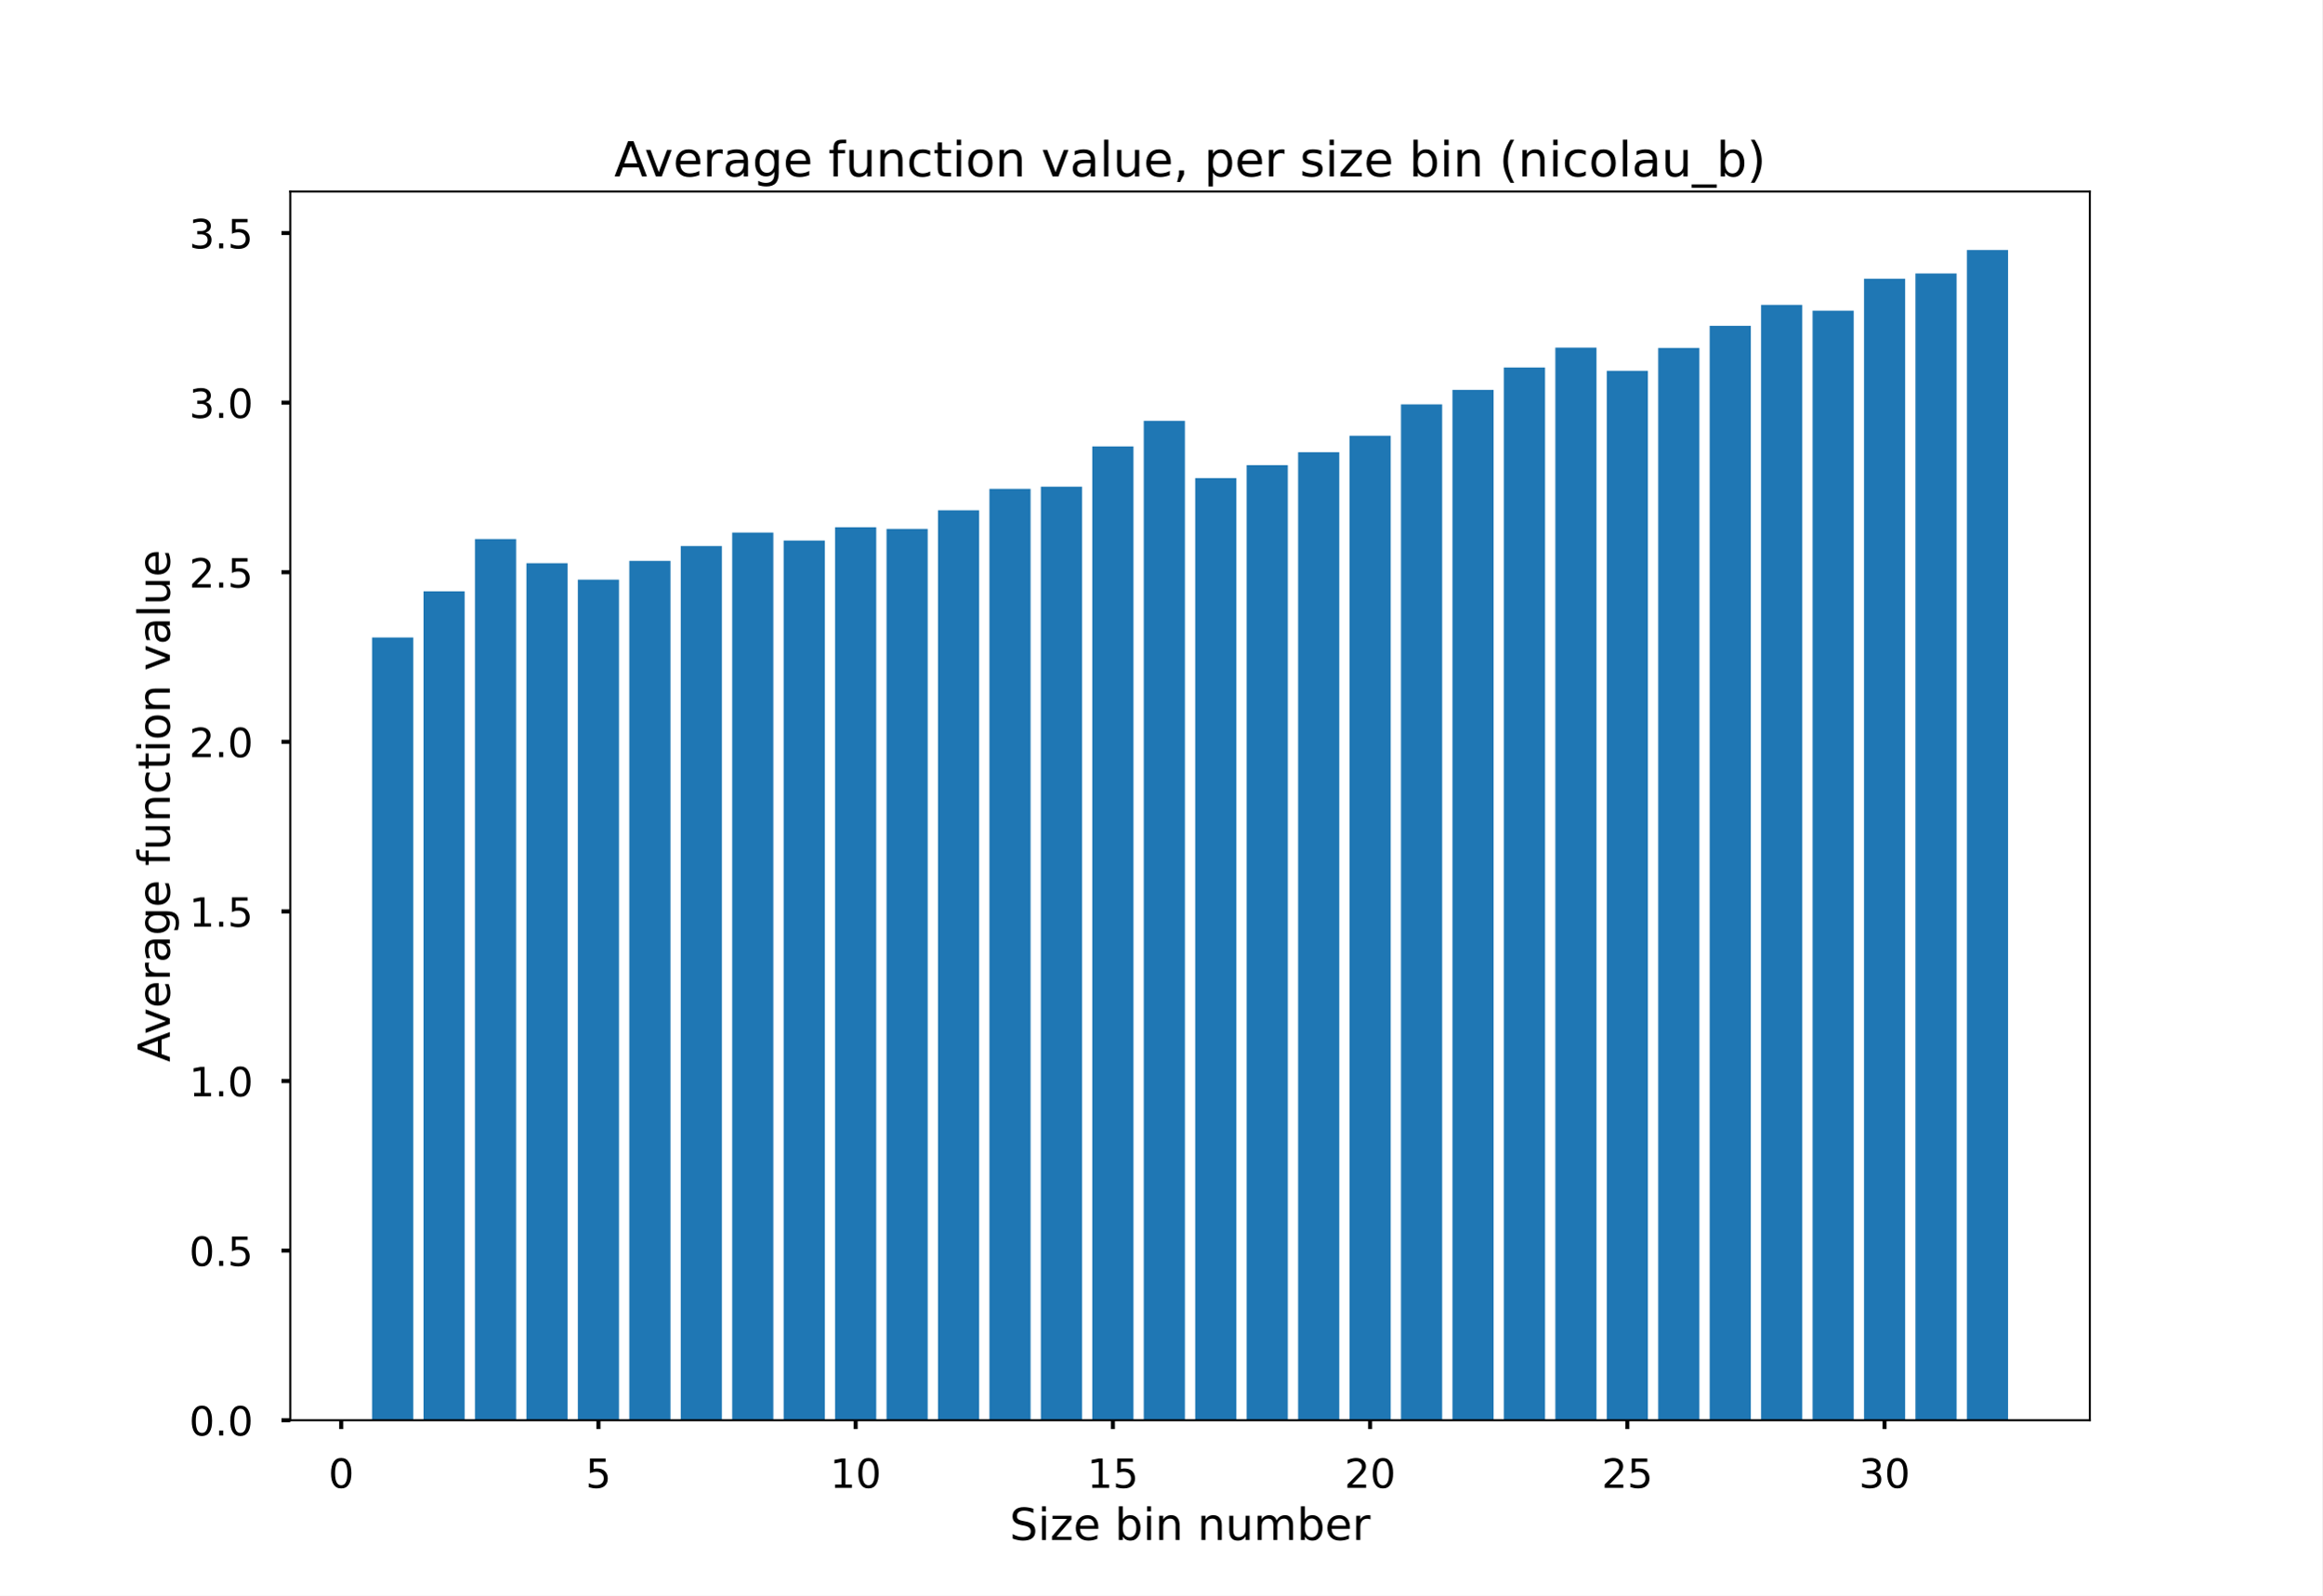
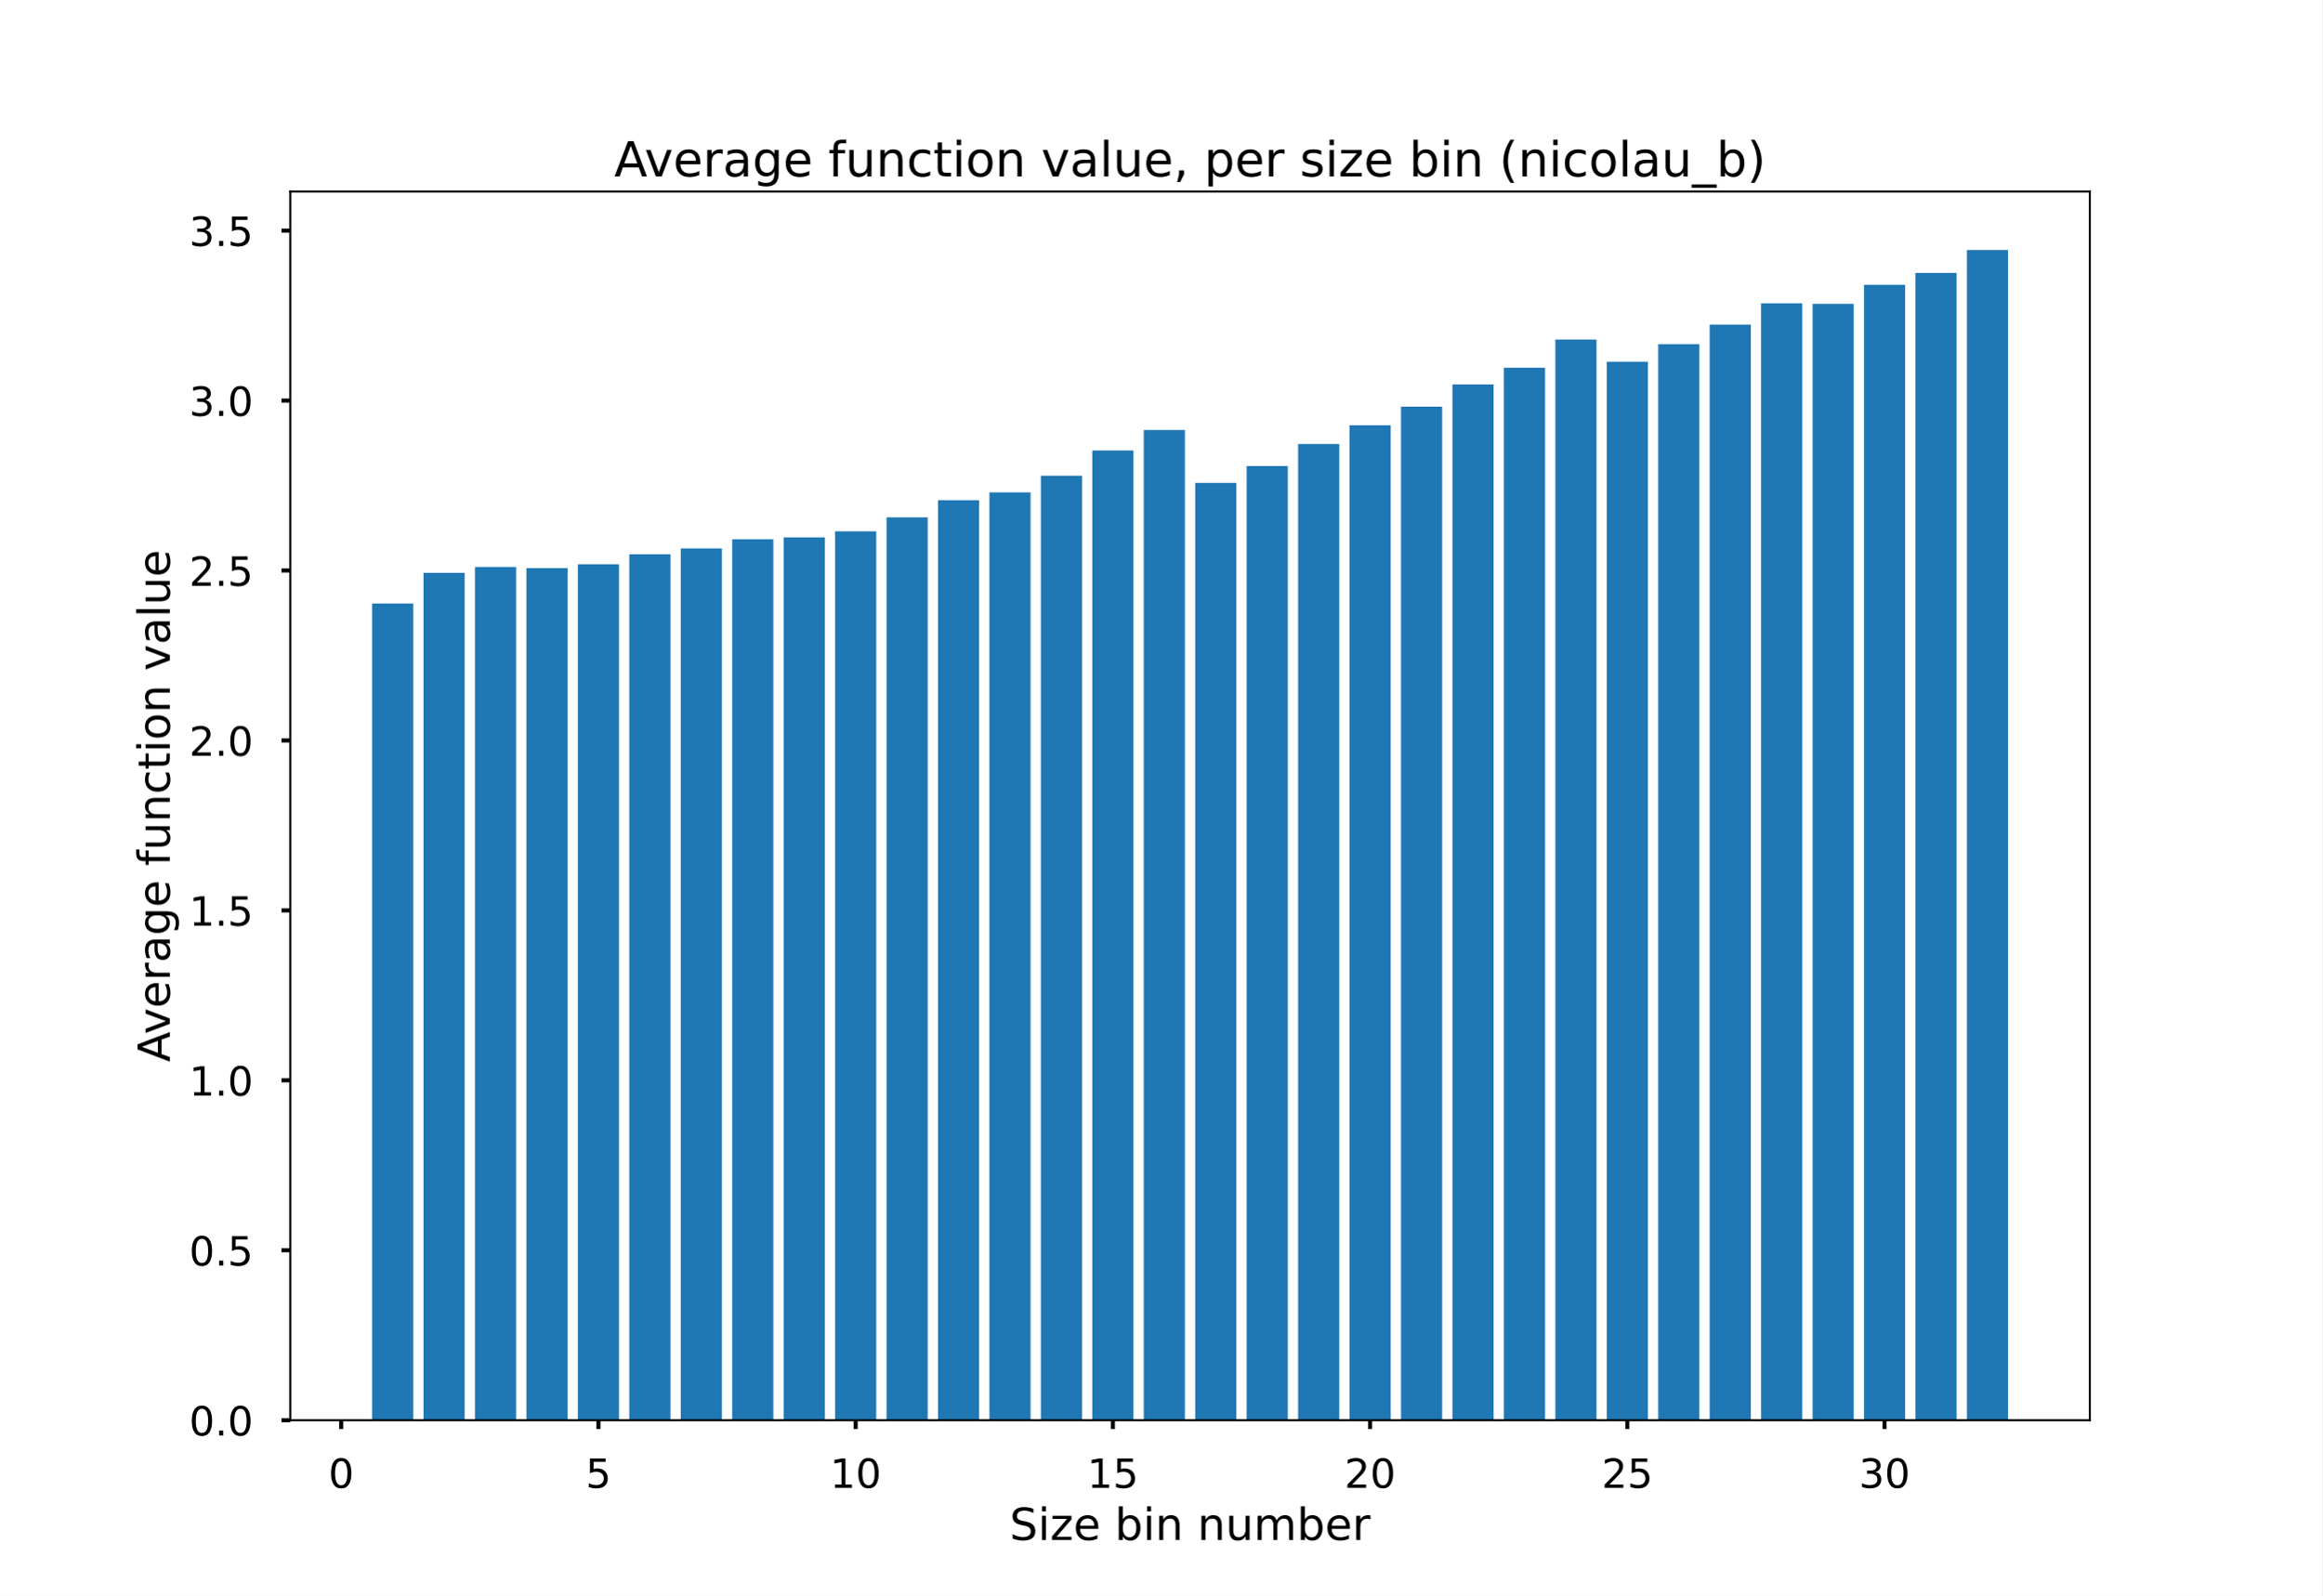
<svg xmlns="http://www.w3.org/2000/svg" xmlns:xlink="http://www.w3.org/1999/xlink" width="921.6pt" height="633.6pt" viewBox="0 0 921.6 633.6" version="1.1">
  <defs>
    <style type="text/css">*{stroke-linejoin: round; stroke-linecap: butt}</style>
  </defs>
  <g id="figure_1">
    <g id="patch_1">
      <path d="M 0 633.6  L 921.6 633.6  L 921.6 0  L 0 0  z " style="fill: #ffffff" />
    </g>
    <g id="axes_1">
      <g id="patch_2">
        <path d="M 115.2 563.904  L 829.44 563.904  L 829.44 76.032  L 115.2 76.032  z " style="fill: #ffffff" />
      </g>
      <g id="patch_3">
-         <path d="M 147.665 563.904  L 164 563.904  L 164 253.101  L 147.665 253.101  z " clip-path="url(#p7240b342d8)" style="fill: #1f77b4" />
+         <path d="M 147.665 563.904  L 164 563.904  L 164 239.648  L 147.665 239.648  z " clip-path="url(#p6b43f85ea3)" style="fill: #1f77b4" />
      </g>
      <g id="patch_4">
-         <path d="M 168.084 563.904  L 184.419 563.904  L 184.419 234.765  L 168.084 234.765  z " clip-path="url(#p7240b342d8)" style="fill: #1f77b4" />
+         <path d="M 168.084 563.904  L 184.419 563.904  L 184.419 227.455  L 168.084 227.455  z " clip-path="url(#p6b43f85ea3)" style="fill: #1f77b4" />
      </g>
      <g id="patch_5">
-         <path d="M 188.503 563.904  L 204.837 563.904  L 204.837 214.025  L 188.503 214.025  z " clip-path="url(#p7240b342d8)" style="fill: #1f77b4" />
+         <path d="M 188.503 563.904  L 204.837 563.904  L 204.837 225.111  L 188.503 225.111  z " clip-path="url(#p6b43f85ea3)" style="fill: #1f77b4" />
      </g>
      <g id="patch_6">
-         <path d="M 208.921 563.904  L 225.256 563.904  L 225.256 223.628  L 208.921 223.628  z " clip-path="url(#p7240b342d8)" style="fill: #1f77b4" />
+         <path d="M 208.921 563.904  L 225.256 563.904  L 225.256 225.56  L 208.921 225.56  z " clip-path="url(#p6b43f85ea3)" style="fill: #1f77b4" />
      </g>
      <g id="patch_7">
-         <path d="M 229.34 563.904  L 245.674 563.904  L 245.674 230.146  L 229.34 230.146  z " clip-path="url(#p7240b342d8)" style="fill: #1f77b4" />
+         <path d="M 229.34 563.904  L 245.674 563.904  L 245.674 224.035  L 229.34 224.035  z " clip-path="url(#p6b43f85ea3)" style="fill: #1f77b4" />
      </g>
      <g id="patch_8">
-         <path d="M 249.758 563.904  L 266.093 563.904  L 266.093 222.698  L 249.758 222.698  z " clip-path="url(#p7240b342d8)" style="fill: #1f77b4" />
+         <path d="M 249.758 563.904  L 266.093 563.904  L 266.093 220.076  L 249.758 220.076  z " clip-path="url(#p6b43f85ea3)" style="fill: #1f77b4" />
      </g>
      <g id="patch_9">
-         <path d="M 270.177 563.904  L 286.511 563.904  L 286.511 216.809  L 270.177 216.809  z " clip-path="url(#p7240b342d8)" style="fill: #1f77b4" />
+         <path d="M 270.177 563.904  L 286.511 563.904  L 286.511 217.751  L 270.177 217.751  z " clip-path="url(#p6b43f85ea3)" style="fill: #1f77b4" />
      </g>
      <g id="patch_10">
-         <path d="M 290.595 563.904  L 306.93 563.904  L 306.93 211.458  L 290.595 211.458  z " clip-path="url(#p7240b342d8)" style="fill: #1f77b4" />
+         <path d="M 290.595 563.904  L 306.93 563.904  L 306.93 214.105  L 290.595 214.105  z " clip-path="url(#p6b43f85ea3)" style="fill: #1f77b4" />
      </g>
      <g id="patch_11">
-         <path d="M 311.014 563.904  L 327.348 563.904  L 327.348 214.622  L 311.014 214.622  z " clip-path="url(#p7240b342d8)" style="fill: #1f77b4" />
+         <path d="M 311.014 563.904  L 327.348 563.904  L 327.348 213.362  L 311.014 213.362  z " clip-path="url(#p6b43f85ea3)" style="fill: #1f77b4" />
      </g>
      <g id="patch_12">
-         <path d="M 331.432 563.904  L 347.767 563.904  L 347.767 209.347  L 331.432 209.347  z " clip-path="url(#p7240b342d8)" style="fill: #1f77b4" />
+         <path d="M 331.432 563.904  L 347.767 563.904  L 347.767 210.953  L 331.432 210.953  z " clip-path="url(#p6b43f85ea3)" style="fill: #1f77b4" />
      </g>
      <g id="patch_13">
-         <path d="M 351.851 563.904  L 368.186 563.904  L 368.186 210.007  L 351.851 210.007  z " clip-path="url(#p7240b342d8)" style="fill: #1f77b4" />
+         <path d="M 351.851 563.904  L 368.186 563.904  L 368.186 205.402  L 351.851 205.402  z " clip-path="url(#p6b43f85ea3)" style="fill: #1f77b4" />
      </g>
      <g id="patch_14">
-         <path d="M 372.269 563.904  L 388.604 563.904  L 388.604 202.601  L 372.269 202.601  z " clip-path="url(#p7240b342d8)" style="fill: #1f77b4" />
+         <path d="M 372.269 563.904  L 388.604 563.904  L 388.604 198.606  L 372.269 198.606  z " clip-path="url(#p6b43f85ea3)" style="fill: #1f77b4" />
      </g>
      <g id="patch_15">
-         <path d="M 392.688 563.904  L 409.023 563.904  L 409.023 194.103  L 392.688 194.103  z " clip-path="url(#p7240b342d8)" style="fill: #1f77b4" />
+         <path d="M 392.688 563.904  L 409.023 563.904  L 409.023 195.507  L 392.688 195.507  z " clip-path="url(#p6b43f85ea3)" style="fill: #1f77b4" />
      </g>
      <g id="patch_16">
-         <path d="M 413.106 563.904  L 429.441 563.904  L 429.441 193.232  L 413.106 193.232  z " clip-path="url(#p7240b342d8)" style="fill: #1f77b4" />
+         <path d="M 413.106 563.904  L 429.441 563.904  L 429.441 188.899  L 413.106 188.899  z " clip-path="url(#p6b43f85ea3)" style="fill: #1f77b4" />
      </g>
      <g id="patch_17">
-         <path d="M 433.525 563.904  L 449.86 563.904  L 449.86 177.237  L 433.525 177.237  z " clip-path="url(#p7240b342d8)" style="fill: #1f77b4" />
+         <path d="M 433.525 563.904  L 449.86 563.904  L 449.86 178.86  L 433.525 178.86  z " clip-path="url(#p6b43f85ea3)" style="fill: #1f77b4" />
      </g>
      <g id="patch_18">
-         <path d="M 453.943 563.904  L 470.278 563.904  L 470.278 167.091  L 453.943 167.091  z " clip-path="url(#p7240b342d8)" style="fill: #1f77b4" />
+         <path d="M 453.943 563.904  L 470.278 563.904  L 470.278 170.739  L 453.943 170.739  z " clip-path="url(#p6b43f85ea3)" style="fill: #1f77b4" />
      </g>
      <g id="patch_19">
-         <path d="M 474.362 563.904  L 490.697 563.904  L 490.697 189.821  L 474.362 189.821  z " clip-path="url(#p7240b342d8)" style="fill: #1f77b4" />
+         <path d="M 474.362 563.904  L 490.697 563.904  L 490.697 191.742  L 474.362 191.742  z " clip-path="url(#p6b43f85ea3)" style="fill: #1f77b4" />
      </g>
      <g id="patch_20">
-         <path d="M 494.78 563.904  L 511.115 563.904  L 511.115 184.681  L 494.78 184.681  z " clip-path="url(#p7240b342d8)" style="fill: #1f77b4" />
+         <path d="M 494.78 563.904  L 511.115 563.904  L 511.115 185.023  L 494.78 185.023  z " clip-path="url(#p6b43f85ea3)" style="fill: #1f77b4" />
      </g>
      <g id="patch_21">
-         <path d="M 515.199 563.904  L 531.534 563.904  L 531.534 179.543  L 515.199 179.543  z " clip-path="url(#p7240b342d8)" style="fill: #1f77b4" />
+         <path d="M 515.199 563.904  L 531.534 563.904  L 531.534 176.279  L 515.199 176.279  z " clip-path="url(#p6b43f85ea3)" style="fill: #1f77b4" />
      </g>
      <g id="patch_22">
-         <path d="M 535.617 563.904  L 551.952 563.904  L 551.952 173.009  L 535.617 173.009  z " clip-path="url(#p7240b342d8)" style="fill: #1f77b4" />
+         <path d="M 535.617 563.904  L 551.952 563.904  L 551.952 168.865  L 535.617 168.865  z " clip-path="url(#p6b43f85ea3)" style="fill: #1f77b4" />
      </g>
      <g id="patch_23">
-         <path d="M 556.036 563.904  L 572.371 563.904  L 572.371 160.556  L 556.036 160.556  z " clip-path="url(#p7240b342d8)" style="fill: #1f77b4" />
+         <path d="M 556.036 563.904  L 572.371 563.904  L 572.371 161.472  L 556.036 161.472  z " clip-path="url(#p6b43f85ea3)" style="fill: #1f77b4" />
      </g>
      <g id="patch_24">
-         <path d="M 576.454 563.904  L 592.789 563.904  L 592.789 154.816  L 576.454 154.816  z " clip-path="url(#p7240b342d8)" style="fill: #1f77b4" />
+         <path d="M 576.454 563.904  L 592.789 563.904  L 592.789 152.646  L 576.454 152.646  z " clip-path="url(#p6b43f85ea3)" style="fill: #1f77b4" />
      </g>
      <g id="patch_25">
-         <path d="M 596.873 563.904  L 613.208 563.904  L 613.208 145.904  L 596.873 145.904  z " clip-path="url(#p7240b342d8)" style="fill: #1f77b4" />
+         <path d="M 596.873 563.904  L 613.208 563.904  L 613.208 146.007  L 596.873 146.007  z " clip-path="url(#p6b43f85ea3)" style="fill: #1f77b4" />
      </g>
      <g id="patch_26">
-         <path d="M 617.292 563.904  L 633.626 563.904  L 633.626 138.007  L 617.292 138.007  z " clip-path="url(#p7240b342d8)" style="fill: #1f77b4" />
+         <path d="M 617.292 563.904  L 633.626 563.904  L 633.626 134.805  L 617.292 134.805  z " clip-path="url(#p6b43f85ea3)" style="fill: #1f77b4" />
      </g>
      <g id="patch_27">
-         <path d="M 637.71 563.904  L 654.045 563.904  L 654.045 147.241  L 637.71 147.241  z " clip-path="url(#p7240b342d8)" style="fill: #1f77b4" />
+         <path d="M 637.71 563.904  L 654.045 563.904  L 654.045 143.625  L 637.71 143.625  z " clip-path="url(#p6b43f85ea3)" style="fill: #1f77b4" />
      </g>
      <g id="patch_28">
-         <path d="M 658.129 563.904  L 674.463 563.904  L 674.463 138.149  L 658.129 138.149  z " clip-path="url(#p7240b342d8)" style="fill: #1f77b4" />
+         <path d="M 658.129 563.904  L 674.463 563.904  L 674.463 136.642  L 658.129 136.642  z " clip-path="url(#p6b43f85ea3)" style="fill: #1f77b4" />
      </g>
      <g id="patch_29">
-         <path d="M 678.547 563.904  L 694.882 563.904  L 694.882 129.376  L 678.547 129.376  z " clip-path="url(#p7240b342d8)" style="fill: #1f77b4" />
+         <path d="M 678.547 563.904  L 694.882 563.904  L 694.882 128.874  L 678.547 128.874  z " clip-path="url(#p6b43f85ea3)" style="fill: #1f77b4" />
      </g>
      <g id="patch_30">
-         <path d="M 698.966 563.904  L 715.3 563.904  L 715.3 121.07  L 698.966 121.07  z " clip-path="url(#p7240b342d8)" style="fill: #1f77b4" />
+         <path d="M 698.966 563.904  L 715.3 563.904  L 715.3 120.423  L 698.966 120.423  z " clip-path="url(#p6b43f85ea3)" style="fill: #1f77b4" />
      </g>
      <g id="patch_31">
-         <path d="M 719.384 563.904  L 735.719 563.904  L 735.719 123.342  L 719.384 123.342  z " clip-path="url(#p7240b342d8)" style="fill: #1f77b4" />
+         <path d="M 719.384 563.904  L 735.719 563.904  L 735.719 120.646  L 719.384 120.646  z " clip-path="url(#p6b43f85ea3)" style="fill: #1f77b4" />
      </g>
      <g id="patch_32">
-         <path d="M 739.803 563.904  L 756.137 563.904  L 756.137 110.673  L 739.803 110.673  z " clip-path="url(#p7240b342d8)" style="fill: #1f77b4" />
+         <path d="M 739.803 563.904  L 756.137 563.904  L 756.137 113.077  L 739.803 113.077  z " clip-path="url(#p6b43f85ea3)" style="fill: #1f77b4" />
      </g>
      <g id="patch_33">
-         <path d="M 760.221 563.904  L 776.556 563.904  L 776.556 108.585  L 760.221 108.585  z " clip-path="url(#p7240b342d8)" style="fill: #1f77b4" />
+         <path d="M 760.221 563.904  L 776.556 563.904  L 776.556 108.349  L 760.221 108.349  z " clip-path="url(#p6b43f85ea3)" style="fill: #1f77b4" />
      </g>
      <g id="patch_34">
-         <path d="M 780.64 563.904  L 796.975 563.904  L 796.975 99.264  L 780.64 99.264  z " clip-path="url(#p7240b342d8)" style="fill: #1f77b4" />
+         <path d="M 780.64 563.904  L 796.975 563.904  L 796.975 99.264  L 780.64 99.264  z " clip-path="url(#p6b43f85ea3)" style="fill: #1f77b4" />
      </g>
      <g id="matplotlib.axis_1">
        <g id="xtick_1">
          <g id="line2d_1">
            <defs>
-               <path id="m0df34497b6" d="M 0 0  L 0 3.5  " style="stroke: #000000; stroke-width: 1.6" />
+               <path id="ma47e8c2c34" d="M 0 0  L 0 3.5  " style="stroke: #000000; stroke-width: 1.6" />
            </defs>
            <g>
-               <use xlink:href="#m0df34497b6" x="135.414" y="563.904" style="stroke: #000000; stroke-width: 1.6" />
+               <use xlink:href="#ma47e8c2c34" x="135.414" y="563.904" style="stroke: #000000; stroke-width: 1.6" />
            </g>
          </g>
          <g id="text_1">
            <g transform="translate(130.3243 590.7615)scale(0.16 -0.16)">
              <defs>
                <path id="DejaVuSans-30" d="M 2034 4250  Q 1547 4250 1301 3770  Q 1056 3291 1056 2328  Q 1056 1369 1301 889  Q 1547 409 2034 409  Q 2525 409 2770 889  Q 3016 1369 3016 2328  Q 3016 3291 2770 3770  Q 2525 4250 2034 4250  z M 2034 4750  Q 2819 4750 3233 4129  Q 3647 3509 3647 2328  Q 3647 1150 3233 529  Q 2819 -91 2034 -91  Q 1250 -91 836 529  Q 422 1150 422 2328  Q 422 3509 836 4129  Q 1250 4750 2034 4750  z " transform="scale(0.015625)" />
              </defs>
              <use xlink:href="#DejaVuSans-30" />
            </g>
          </g>
        </g>
        <g id="xtick_2">
          <g id="line2d_2">
            <g>
-               <use xlink:href="#m0df34497b6" x="237.507" y="563.904" style="stroke: #000000; stroke-width: 1.6" />
+               <use xlink:href="#ma47e8c2c34" x="237.507" y="563.904" style="stroke: #000000; stroke-width: 1.6" />
            </g>
          </g>
          <g id="text_2">
            <g transform="translate(232.417 590.7615)scale(0.16 -0.16)">
              <defs>
                <path id="DejaVuSans-35" d="M 691 4666  L 3169 4666  L 3169 4134  L 1269 4134  L 1269 2991  Q 1406 3038 1543 3061  Q 1681 3084 1819 3084  Q 2600 3084 3056 2656  Q 3513 2228 3513 1497  Q 3513 744 3044 326  Q 2575 -91 1722 -91  Q 1428 -91 1123 -41  Q 819 9 494 109  L 494 744  Q 775 591 1075 516  Q 1375 441 1709 441  Q 2250 441 2565 725  Q 2881 1009 2881 1497  Q 2881 1984 2565 2268  Q 2250 2553 1709 2553  Q 1456 2553 1204 2497  Q 953 2441 691 2322  L 691 4666  z " transform="scale(0.015625)" />
              </defs>
              <use xlink:href="#DejaVuSans-35" />
            </g>
          </g>
        </g>
        <g id="xtick_3">
          <g id="line2d_3">
            <g>
-               <use xlink:href="#m0df34497b6" x="339.6" y="563.904" style="stroke: #000000; stroke-width: 1.6" />
+               <use xlink:href="#ma47e8c2c34" x="339.6" y="563.904" style="stroke: #000000; stroke-width: 1.6" />
            </g>
          </g>
          <g id="text_3">
            <g transform="translate(329.4196 590.7615)scale(0.16 -0.16)">
              <defs>
                <path id="DejaVuSans-31" d="M 794 531  L 1825 531  L 1825 4091  L 703 3866  L 703 4441  L 1819 4666  L 2450 4666  L 2450 531  L 3481 531  L 3481 0  L 794 0  L 794 531  z " transform="scale(0.015625)" />
              </defs>
              <use xlink:href="#DejaVuSans-31" />
              <use xlink:href="#DejaVuSans-30" x="63.623" />
            </g>
          </g>
        </g>
        <g id="xtick_4">
          <g id="line2d_4">
            <g>
-               <use xlink:href="#m0df34497b6" x="441.692" y="563.904" style="stroke: #000000; stroke-width: 1.6" />
+               <use xlink:href="#ma47e8c2c34" x="441.692" y="563.904" style="stroke: #000000; stroke-width: 1.6" />
            </g>
          </g>
          <g id="text_4">
            <g transform="translate(431.5122 590.7615)scale(0.16 -0.16)">
              <use xlink:href="#DejaVuSans-31" />
              <use xlink:href="#DejaVuSans-35" x="63.623" />
            </g>
          </g>
        </g>
        <g id="xtick_5">
          <g id="line2d_5">
            <g>
-               <use xlink:href="#m0df34497b6" x="543.785" y="563.904" style="stroke: #000000; stroke-width: 1.6" />
+               <use xlink:href="#ma47e8c2c34" x="543.785" y="563.904" style="stroke: #000000; stroke-width: 1.6" />
            </g>
          </g>
          <g id="text_5">
            <g transform="translate(533.6048 590.7615)scale(0.16 -0.16)">
              <defs>
                <path id="DejaVuSans-32" d="M 1228 531  L 3431 531  L 3431 0  L 469 0  L 469 531  Q 828 903 1448 1529  Q 2069 2156 2228 2338  Q 2531 2678 2651 2914  Q 2772 3150 2772 3378  Q 2772 3750 2511 3984  Q 2250 4219 1831 4219  Q 1534 4219 1204 4116  Q 875 4013 500 3803  L 500 4441  Q 881 4594 1212 4672  Q 1544 4750 1819 4750  Q 2544 4750 2975 4387  Q 3406 4025 3406 3419  Q 3406 3131 3298 2873  Q 3191 2616 2906 2266  Q 2828 2175 2409 1742  Q 1991 1309 1228 531  z " transform="scale(0.015625)" />
              </defs>
              <use xlink:href="#DejaVuSans-32" />
              <use xlink:href="#DejaVuSans-30" x="63.623" />
            </g>
          </g>
        </g>
        <g id="xtick_6">
          <g id="line2d_6">
            <g>
-               <use xlink:href="#m0df34497b6" x="645.877" y="563.904" style="stroke: #000000; stroke-width: 1.6" />
+               <use xlink:href="#ma47e8c2c34" x="645.877" y="563.904" style="stroke: #000000; stroke-width: 1.6" />
            </g>
          </g>
          <g id="text_6">
            <g transform="translate(635.6975 590.7615)scale(0.16 -0.16)">
              <use xlink:href="#DejaVuSans-32" />
              <use xlink:href="#DejaVuSans-35" x="63.623" />
            </g>
          </g>
        </g>
        <g id="xtick_7">
          <g id="line2d_7">
            <g>
-               <use xlink:href="#m0df34497b6" x="747.97" y="563.904" style="stroke: #000000; stroke-width: 1.6" />
+               <use xlink:href="#ma47e8c2c34" x="747.97" y="563.904" style="stroke: #000000; stroke-width: 1.6" />
            </g>
          </g>
          <g id="text_7">
            <g transform="translate(737.7901 590.7615)scale(0.16 -0.16)">
              <defs>
                <path id="DejaVuSans-33" d="M 2597 2516  Q 3050 2419 3304 2112  Q 3559 1806 3559 1356  Q 3559 666 3084 287  Q 2609 -91 1734 -91  Q 1441 -91 1130 -33  Q 819 25 488 141  L 488 750  Q 750 597 1062 519  Q 1375 441 1716 441  Q 2309 441 2620 675  Q 2931 909 2931 1356  Q 2931 1769 2642 2001  Q 2353 2234 1838 2234  L 1294 2234  L 1294 2753  L 1863 2753  Q 2328 2753 2575 2939  Q 2822 3125 2822 3475  Q 2822 3834 2567 4026  Q 2313 4219 1838 4219  Q 1578 4219 1281 4162  Q 984 4106 628 3988  L 628 4550  Q 988 4650 1302 4700  Q 1616 4750 1894 4750  Q 2613 4750 3031 4423  Q 3450 4097 3450 3541  Q 3450 3153 3228 2886  Q 3006 2619 2597 2516  z " transform="scale(0.015625)" />
              </defs>
              <use xlink:href="#DejaVuSans-33" />
              <use xlink:href="#DejaVuSans-30" x="63.623" />
            </g>
          </g>
        </g>
        <g id="text_8">
          <g transform="translate(400.7086 611.4623)scale(0.176 -0.176)">
            <defs>
              <path id="DejaVuSans-53" d="M 3425 4513  L 3425 3897  Q 3066 4069 2747 4153  Q 2428 4238 2131 4238  Q 1616 4238 1336 4038  Q 1056 3838 1056 3469  Q 1056 3159 1242 3001  Q 1428 2844 1947 2747  L 2328 2669  Q 3034 2534 3370 2195  Q 3706 1856 3706 1288  Q 3706 609 3251 259  Q 2797 -91 1919 -91  Q 1588 -91 1214 -16  Q 841 59 441 206  L 441 856  Q 825 641 1194 531  Q 1563 422 1919 422  Q 2459 422 2753 634  Q 3047 847 3047 1241  Q 3047 1584 2836 1778  Q 2625 1972 2144 2069  L 1759 2144  Q 1053 2284 737 2584  Q 422 2884 422 3419  Q 422 4038 858 4394  Q 1294 4750 2059 4750  Q 2388 4750 2728 4690  Q 3069 4631 3425 4513  z " transform="scale(0.015625)" />
              <path id="DejaVuSans-69" d="M 603 3500  L 1178 3500  L 1178 0  L 603 0  L 603 3500  z M 603 4863  L 1178 4863  L 1178 4134  L 603 4134  L 603 4863  z " transform="scale(0.015625)" />
              <path id="DejaVuSans-7a" d="M 353 3500  L 3084 3500  L 3084 2975  L 922 459  L 3084 459  L 3084 0  L 275 0  L 275 525  L 2438 3041  L 353 3041  L 353 3500  z " transform="scale(0.015625)" />
              <path id="DejaVuSans-65" d="M 3597 1894  L 3597 1613  L 953 1613  Q 991 1019 1311 708  Q 1631 397 2203 397  Q 2534 397 2845 478  Q 3156 559 3463 722  L 3463 178  Q 3153 47 2828 -22  Q 2503 -91 2169 -91  Q 1331 -91 842 396  Q 353 884 353 1716  Q 353 2575 817 3079  Q 1281 3584 2069 3584  Q 2775 3584 3186 3129  Q 3597 2675 3597 1894  z M 3022 2063  Q 3016 2534 2758 2815  Q 2500 3097 2075 3097  Q 1594 3097 1305 2825  Q 1016 2553 972 2059  L 3022 2063  z " transform="scale(0.015625)" />
              <path id="DejaVuSans-20" transform="scale(0.015625)" />
              <path id="DejaVuSans-62" d="M 3116 1747  Q 3116 2381 2855 2742  Q 2594 3103 2138 3103  Q 1681 3103 1420 2742  Q 1159 2381 1159 1747  Q 1159 1113 1420 752  Q 1681 391 2138 391  Q 2594 391 2855 752  Q 3116 1113 3116 1747  z M 1159 2969  Q 1341 3281 1617 3432  Q 1894 3584 2278 3584  Q 2916 3584 3314 3078  Q 3713 2572 3713 1747  Q 3713 922 3314 415  Q 2916 -91 2278 -91  Q 1894 -91 1617 61  Q 1341 213 1159 525  L 1159 0  L 581 0  L 581 4863  L 1159 4863  L 1159 2969  z " transform="scale(0.015625)" />
              <path id="DejaVuSans-6e" d="M 3513 2113  L 3513 0  L 2938 0  L 2938 2094  Q 2938 2591 2744 2837  Q 2550 3084 2163 3084  Q 1697 3084 1428 2787  Q 1159 2491 1159 1978  L 1159 0  L 581 0  L 581 3500  L 1159 3500  L 1159 2956  Q 1366 3272 1645 3428  Q 1925 3584 2291 3584  Q 2894 3584 3203 3211  Q 3513 2838 3513 2113  z " transform="scale(0.015625)" />
              <path id="DejaVuSans-75" d="M 544 1381  L 544 3500  L 1119 3500  L 1119 1403  Q 1119 906 1312 657  Q 1506 409 1894 409  Q 2359 409 2629 706  Q 2900 1003 2900 1516  L 2900 3500  L 3475 3500  L 3475 0  L 2900 0  L 2900 538  Q 2691 219 2414 64  Q 2138 -91 1772 -91  Q 1169 -91 856 284  Q 544 659 544 1381  z M 1991 3584  L 1991 3584  z " transform="scale(0.015625)" />
              <path id="DejaVuSans-6d" d="M 3328 2828  Q 3544 3216 3844 3400  Q 4144 3584 4550 3584  Q 5097 3584 5394 3201  Q 5691 2819 5691 2113  L 5691 0  L 5113 0  L 5113 2094  Q 5113 2597 4934 2840  Q 4756 3084 4391 3084  Q 3944 3084 3684 2787  Q 3425 2491 3425 1978  L 3425 0  L 2847 0  L 2847 2094  Q 2847 2600 2669 2842  Q 2491 3084 2119 3084  Q 1678 3084 1418 2786  Q 1159 2488 1159 1978  L 1159 0  L 581 0  L 581 3500  L 1159 3500  L 1159 2956  Q 1356 3278 1631 3431  Q 1906 3584 2284 3584  Q 2666 3584 2933 3390  Q 3200 3197 3328 2828  z " transform="scale(0.015625)" />
              <path id="DejaVuSans-72" d="M 2631 2963  Q 2534 3019 2420 3045  Q 2306 3072 2169 3072  Q 1681 3072 1420 2755  Q 1159 2438 1159 1844  L 1159 0  L 581 0  L 581 3500  L 1159 3500  L 1159 2956  Q 1341 3275 1631 3429  Q 1922 3584 2338 3584  Q 2397 3584 2469 3576  Q 2541 3569 2628 3553  L 2631 2963  z " transform="scale(0.015625)" />
            </defs>
            <use xlink:href="#DejaVuSans-53" />
            <use xlink:href="#DejaVuSans-69" x="63.477" />
            <use xlink:href="#DejaVuSans-7a" x="91.26" />
            <use xlink:href="#DejaVuSans-65" x="143.75" />
            <use xlink:href="#DejaVuSans-20" x="205.273" />
            <use xlink:href="#DejaVuSans-62" x="237.061" />
            <use xlink:href="#DejaVuSans-69" x="300.537" />
            <use xlink:href="#DejaVuSans-6e" x="328.32" />
            <use xlink:href="#DejaVuSans-20" x="391.699" />
            <use xlink:href="#DejaVuSans-6e" x="423.486" />
            <use xlink:href="#DejaVuSans-75" x="486.865" />
            <use xlink:href="#DejaVuSans-6d" x="550.244" />
            <use xlink:href="#DejaVuSans-62" x="647.656" />
            <use xlink:href="#DejaVuSans-65" x="711.133" />
            <use xlink:href="#DejaVuSans-72" x="772.656" />
          </g>
        </g>
      </g>
      <g id="matplotlib.axis_2">
        <g id="ytick_1">
          <g id="line2d_8">
            <defs>
-               <path id="m7dc76dec80" d="M 0 0  L -3.5 0  " style="stroke: #000000; stroke-width: 1.6" />
+               <path id="m85bc1bac92" d="M 0 0  L -3.5 0  " style="stroke: #000000; stroke-width: 1.6" />
            </defs>
            <g>
-               <use xlink:href="#m7dc76dec80" x="115.2" y="563.904" style="stroke: #000000; stroke-width: 1.6" />
+               <use xlink:href="#m85bc1bac92" x="115.2" y="563.904" style="stroke: #000000; stroke-width: 1.6" />
            </g>
          </g>
          <g id="text_9">
            <g transform="translate(75.055 569.9828)scale(0.16 -0.16)">
              <defs>
                <path id="DejaVuSans-2e" d="M 684 794  L 1344 794  L 1344 0  L 684 0  L 684 794  z " transform="scale(0.015625)" />
              </defs>
              <use xlink:href="#DejaVuSans-30" />
              <use xlink:href="#DejaVuSans-2e" x="63.623" />
              <use xlink:href="#DejaVuSans-30" x="95.41" />
            </g>
          </g>
        </g>
        <g id="ytick_2">
          <g id="line2d_9">
            <g>
-               <use xlink:href="#m7dc76dec80" x="115.2" y="496.563" style="stroke: #000000; stroke-width: 1.6" />
+               <use xlink:href="#m85bc1bac92" x="115.2" y="496.426" style="stroke: #000000; stroke-width: 1.6" />
            </g>
          </g>
          <g id="text_10">
-             <g transform="translate(75.055 502.6422)scale(0.16 -0.16)">
+             <g transform="translate(75.055 502.5043)scale(0.16 -0.16)">
              <use xlink:href="#DejaVuSans-30" />
              <use xlink:href="#DejaVuSans-2e" x="63.623" />
              <use xlink:href="#DejaVuSans-35" x="95.41" />
            </g>
          </g>
        </g>
        <g id="ytick_3">
          <g id="line2d_10">
            <g>
-               <use xlink:href="#m7dc76dec80" x="115.2" y="429.223" style="stroke: #000000; stroke-width: 1.6" />
+               <use xlink:href="#m85bc1bac92" x="115.2" y="428.947" style="stroke: #000000; stroke-width: 1.6" />
            </g>
          </g>
          <g id="text_11">
-             <g transform="translate(75.055 435.3016)scale(0.16 -0.16)">
+             <g transform="translate(75.055 435.0258)scale(0.16 -0.16)">
              <use xlink:href="#DejaVuSans-31" />
              <use xlink:href="#DejaVuSans-2e" x="63.623" />
              <use xlink:href="#DejaVuSans-30" x="95.41" />
            </g>
          </g>
        </g>
        <g id="ytick_4">
          <g id="line2d_11">
            <g>
-               <use xlink:href="#m7dc76dec80" x="115.2" y="361.882" style="stroke: #000000; stroke-width: 1.6" />
+               <use xlink:href="#m85bc1bac92" x="115.2" y="361.469" style="stroke: #000000; stroke-width: 1.6" />
            </g>
          </g>
          <g id="text_12">
-             <g transform="translate(75.055 367.961)scale(0.16 -0.16)">
+             <g transform="translate(75.055 367.5473)scale(0.16 -0.16)">
              <use xlink:href="#DejaVuSans-31" />
              <use xlink:href="#DejaVuSans-2e" x="63.623" />
              <use xlink:href="#DejaVuSans-35" x="95.41" />
            </g>
          </g>
        </g>
        <g id="ytick_5">
          <g id="line2d_12">
            <g>
-               <use xlink:href="#m7dc76dec80" x="115.2" y="294.542" style="stroke: #000000; stroke-width: 1.6" />
+               <use xlink:href="#m85bc1bac92" x="115.2" y="293.99" style="stroke: #000000; stroke-width: 1.6" />
            </g>
          </g>
          <g id="text_13">
-             <g transform="translate(75.055 300.6204)scale(0.16 -0.16)">
+             <g transform="translate(75.055 300.0689)scale(0.16 -0.16)">
              <use xlink:href="#DejaVuSans-32" />
              <use xlink:href="#DejaVuSans-2e" x="63.623" />
              <use xlink:href="#DejaVuSans-30" x="95.41" />
            </g>
          </g>
        </g>
        <g id="ytick_6">
          <g id="line2d_13">
            <g>
-               <use xlink:href="#m7dc76dec80" x="115.2" y="227.201" style="stroke: #000000; stroke-width: 1.6" />
+               <use xlink:href="#m85bc1bac92" x="115.2" y="226.512" style="stroke: #000000; stroke-width: 1.6" />
            </g>
          </g>
          <g id="text_14">
-             <g transform="translate(75.055 233.2799)scale(0.16 -0.16)">
+             <g transform="translate(75.055 232.5904)scale(0.16 -0.16)">
              <use xlink:href="#DejaVuSans-32" />
              <use xlink:href="#DejaVuSans-2e" x="63.623" />
              <use xlink:href="#DejaVuSans-35" x="95.41" />
            </g>
          </g>
        </g>
        <g id="ytick_7">
          <g id="line2d_14">
            <g>
-               <use xlink:href="#m7dc76dec80" x="115.2" y="159.861" style="stroke: #000000; stroke-width: 1.6" />
+               <use xlink:href="#m85bc1bac92" x="115.2" y="159.033" style="stroke: #000000; stroke-width: 1.6" />
            </g>
          </g>
          <g id="text_15">
-             <g transform="translate(75.055 165.9393)scale(0.16 -0.16)">
+             <g transform="translate(75.055 165.1119)scale(0.16 -0.16)">
              <use xlink:href="#DejaVuSans-33" />
              <use xlink:href="#DejaVuSans-2e" x="63.623" />
              <use xlink:href="#DejaVuSans-30" x="95.41" />
            </g>
          </g>
        </g>
        <g id="ytick_8">
          <g id="line2d_15">
            <g>
-               <use xlink:href="#m7dc76dec80" x="115.2" y="92.52" style="stroke: #000000; stroke-width: 1.6" />
+               <use xlink:href="#m85bc1bac92" x="115.2" y="91.555" style="stroke: #000000; stroke-width: 1.6" />
            </g>
          </g>
          <g id="text_16">
-             <g transform="translate(75.055 98.59871)scale(0.16 -0.16)">
+             <g transform="translate(75.055 97.63347)scale(0.16 -0.16)">
              <use xlink:href="#DejaVuSans-33" />
              <use xlink:href="#DejaVuSans-2e" x="63.623" />
              <use xlink:href="#DejaVuSans-35" x="95.41" />
            </g>
          </g>
        </g>
        <g id="text_17">
          <g transform="translate(67.39475 421.6836)rotate(-90)scale(0.176 -0.176)">
            <defs>
              <path id="DejaVuSans-41" d="M 2188 4044  L 1331 1722  L 3047 1722  L 2188 4044  z M 1831 4666  L 2547 4666  L 4325 0  L 3669 0  L 3244 1197  L 1141 1197  L 716 0  L 50 0  L 1831 4666  z " transform="scale(0.015625)" />
              <path id="DejaVuSans-76" d="M 191 3500  L 800 3500  L 1894 563  L 2988 3500  L 3597 3500  L 2284 0  L 1503 0  L 191 3500  z " transform="scale(0.015625)" />
              <path id="DejaVuSans-61" d="M 2194 1759  Q 1497 1759 1228 1600  Q 959 1441 959 1056  Q 959 750 1161 570  Q 1363 391 1709 391  Q 2188 391 2477 730  Q 2766 1069 2766 1631  L 2766 1759  L 2194 1759  z M 3341 1997  L 3341 0  L 2766 0  L 2766 531  Q 2569 213 2275 61  Q 1981 -91 1556 -91  Q 1019 -91 701 211  Q 384 513 384 1019  Q 384 1609 779 1909  Q 1175 2209 1959 2209  L 2766 2209  L 2766 2266  Q 2766 2663 2505 2880  Q 2244 3097 1772 3097  Q 1472 3097 1187 3025  Q 903 2953 641 2809  L 641 3341  Q 956 3463 1253 3523  Q 1550 3584 1831 3584  Q 2591 3584 2966 3190  Q 3341 2797 3341 1997  z " transform="scale(0.015625)" />
              <path id="DejaVuSans-67" d="M 2906 1791  Q 2906 2416 2648 2759  Q 2391 3103 1925 3103  Q 1463 3103 1205 2759  Q 947 2416 947 1791  Q 947 1169 1205 825  Q 1463 481 1925 481  Q 2391 481 2648 825  Q 2906 1169 2906 1791  z M 3481 434  Q 3481 -459 3084 -895  Q 2688 -1331 1869 -1331  Q 1566 -1331 1297 -1286  Q 1028 -1241 775 -1147  L 775 -588  Q 1028 -725 1275 -790  Q 1522 -856 1778 -856  Q 2344 -856 2625 -561  Q 2906 -266 2906 331  L 2906 616  Q 2728 306 2450 153  Q 2172 0 1784 0  Q 1141 0 747 490  Q 353 981 353 1791  Q 353 2603 747 3093  Q 1141 3584 1784 3584  Q 2172 3584 2450 3431  Q 2728 3278 2906 2969  L 2906 3500  L 3481 3500  L 3481 434  z " transform="scale(0.015625)" />
              <path id="DejaVuSans-66" d="M 2375 4863  L 2375 4384  L 1825 4384  Q 1516 4384 1395 4259  Q 1275 4134 1275 3809  L 1275 3500  L 2222 3500  L 2222 3053  L 1275 3053  L 1275 0  L 697 0  L 697 3053  L 147 3053  L 147 3500  L 697 3500  L 697 3744  Q 697 4328 969 4595  Q 1241 4863 1831 4863  L 2375 4863  z " transform="scale(0.015625)" />
              <path id="DejaVuSans-63" d="M 3122 3366  L 3122 2828  Q 2878 2963 2633 3030  Q 2388 3097 2138 3097  Q 1578 3097 1268 2742  Q 959 2388 959 1747  Q 959 1106 1268 751  Q 1578 397 2138 397  Q 2388 397 2633 464  Q 2878 531 3122 666  L 3122 134  Q 2881 22 2623 -34  Q 2366 -91 2075 -91  Q 1284 -91 818 406  Q 353 903 353 1747  Q 353 2603 823 3093  Q 1294 3584 2113 3584  Q 2378 3584 2631 3529  Q 2884 3475 3122 3366  z " transform="scale(0.015625)" />
              <path id="DejaVuSans-74" d="M 1172 4494  L 1172 3500  L 2356 3500  L 2356 3053  L 1172 3053  L 1172 1153  Q 1172 725 1289 603  Q 1406 481 1766 481  L 2356 481  L 2356 0  L 1766 0  Q 1100 0 847 248  Q 594 497 594 1153  L 594 3053  L 172 3053  L 172 3500  L 594 3500  L 594 4494  L 1172 4494  z " transform="scale(0.015625)" />
              <path id="DejaVuSans-6f" d="M 1959 3097  Q 1497 3097 1228 2736  Q 959 2375 959 1747  Q 959 1119 1226 758  Q 1494 397 1959 397  Q 2419 397 2687 759  Q 2956 1122 2956 1747  Q 2956 2369 2687 2733  Q 2419 3097 1959 3097  z M 1959 3584  Q 2709 3584 3137 3096  Q 3566 2609 3566 1747  Q 3566 888 3137 398  Q 2709 -91 1959 -91  Q 1206 -91 779 398  Q 353 888 353 1747  Q 353 2609 779 3096  Q 1206 3584 1959 3584  z " transform="scale(0.015625)" />
              <path id="DejaVuSans-6c" d="M 603 4863  L 1178 4863  L 1178 0  L 603 0  L 603 4863  z " transform="scale(0.015625)" />
            </defs>
            <use xlink:href="#DejaVuSans-41" />
            <use xlink:href="#DejaVuSans-76" x="62.533" />
            <use xlink:href="#DejaVuSans-65" x="121.713" />
            <use xlink:href="#DejaVuSans-72" x="183.236" />
            <use xlink:href="#DejaVuSans-61" x="224.35" />
            <use xlink:href="#DejaVuSans-67" x="285.629" />
            <use xlink:href="#DejaVuSans-65" x="349.105" />
            <use xlink:href="#DejaVuSans-20" x="410.629" />
            <use xlink:href="#DejaVuSans-66" x="442.416" />
            <use xlink:href="#DejaVuSans-75" x="477.621" />
            <use xlink:href="#DejaVuSans-6e" x="541" />
            <use xlink:href="#DejaVuSans-63" x="604.379" />
            <use xlink:href="#DejaVuSans-74" x="659.359" />
            <use xlink:href="#DejaVuSans-69" x="698.568" />
            <use xlink:href="#DejaVuSans-6f" x="726.352" />
            <use xlink:href="#DejaVuSans-6e" x="787.533" />
            <use xlink:href="#DejaVuSans-20" x="850.912" />
            <use xlink:href="#DejaVuSans-76" x="882.699" />
            <use xlink:href="#DejaVuSans-61" x="941.879" />
            <use xlink:href="#DejaVuSans-6c" x="1003.158" />
            <use xlink:href="#DejaVuSans-75" x="1030.941" />
            <use xlink:href="#DejaVuSans-65" x="1094.32" />
          </g>
        </g>
      </g>
      <g id="patch_35">
        <path d="M 115.2 563.904  L 115.2 76.032  " style="fill: none; stroke: #000000; stroke-width: 0.8; stroke-linejoin: miter; stroke-linecap: square" />
      </g>
      <g id="patch_36">
        <path d="M 829.44 563.904  L 829.44 76.032  " style="fill: none; stroke: #000000; stroke-width: 0.8; stroke-linejoin: miter; stroke-linecap: square" />
      </g>
      <g id="patch_37">
        <path d="M 115.2 563.904  L 829.44 563.904  " style="fill: none; stroke: #000000; stroke-width: 0.8; stroke-linejoin: miter; stroke-linecap: square" />
      </g>
      <g id="patch_38">
        <path d="M 115.2 76.032  L 829.44 76.032  " style="fill: none; stroke: #000000; stroke-width: 0.8; stroke-linejoin: miter; stroke-linecap: square" />
      </g>
      <g id="text_18">
        <g transform="translate(243.7725 70.032)scale(0.192 -0.192)">
          <defs>
            <path id="DejaVuSans-2c" d="M 750 794  L 1409 794  L 1409 256  L 897 -744  L 494 -744  L 750 256  L 750 794  z " transform="scale(0.015625)" />
            <path id="DejaVuSans-70" d="M 1159 525  L 1159 -1331  L 581 -1331  L 581 3500  L 1159 3500  L 1159 2969  Q 1341 3281 1617 3432  Q 1894 3584 2278 3584  Q 2916 3584 3314 3078  Q 3713 2572 3713 1747  Q 3713 922 3314 415  Q 2916 -91 2278 -91  Q 1894 -91 1617 61  Q 1341 213 1159 525  z M 3116 1747  Q 3116 2381 2855 2742  Q 2594 3103 2138 3103  Q 1681 3103 1420 2742  Q 1159 2381 1159 1747  Q 1159 1113 1420 752  Q 1681 391 2138 391  Q 2594 391 2855 752  Q 3116 1113 3116 1747  z " transform="scale(0.015625)" />
            <path id="DejaVuSans-73" d="M 2834 3397  L 2834 2853  Q 2591 2978 2328 3040  Q 2066 3103 1784 3103  Q 1356 3103 1142 2972  Q 928 2841 928 2578  Q 928 2378 1081 2264  Q 1234 2150 1697 2047  L 1894 2003  Q 2506 1872 2764 1633  Q 3022 1394 3022 966  Q 3022 478 2636 193  Q 2250 -91 1575 -91  Q 1294 -91 989 -36  Q 684 19 347 128  L 347 722  Q 666 556 975 473  Q 1284 391 1588 391  Q 1994 391 2212 530  Q 2431 669 2431 922  Q 2431 1156 2273 1281  Q 2116 1406 1581 1522  L 1381 1569  Q 847 1681 609 1914  Q 372 2147 372 2553  Q 372 3047 722 3315  Q 1072 3584 1716 3584  Q 2034 3584 2315 3537  Q 2597 3491 2834 3397  z " transform="scale(0.015625)" />
            <path id="DejaVuSans-28" d="M 1984 4856  Q 1566 4138 1362 3434  Q 1159 2731 1159 2009  Q 1159 1288 1364 580  Q 1569 -128 1984 -844  L 1484 -844  Q 1016 -109 783 600  Q 550 1309 550 2009  Q 550 2706 781 3412  Q 1013 4119 1484 4856  L 1984 4856  z " transform="scale(0.015625)" />
            <path id="DejaVuSans-5f" d="M 3263 -1063  L 3263 -1509  L -63 -1509  L -63 -1063  L 3263 -1063  z " transform="scale(0.015625)" />
            <path id="DejaVuSans-29" d="M 513 4856  L 1013 4856  Q 1481 4119 1714 3412  Q 1947 2706 1947 2009  Q 1947 1309 1714 600  Q 1481 -109 1013 -844  L 513 -844  Q 928 -128 1133 580  Q 1338 1288 1338 2009  Q 1338 2731 1133 3434  Q 928 4138 513 4856  z " transform="scale(0.015625)" />
          </defs>
          <use xlink:href="#DejaVuSans-41" />
          <use xlink:href="#DejaVuSans-76" x="62.533" />
          <use xlink:href="#DejaVuSans-65" x="121.713" />
          <use xlink:href="#DejaVuSans-72" x="183.236" />
          <use xlink:href="#DejaVuSans-61" x="224.35" />
          <use xlink:href="#DejaVuSans-67" x="285.629" />
          <use xlink:href="#DejaVuSans-65" x="349.105" />
          <use xlink:href="#DejaVuSans-20" x="410.629" />
          <use xlink:href="#DejaVuSans-66" x="442.416" />
          <use xlink:href="#DejaVuSans-75" x="477.621" />
          <use xlink:href="#DejaVuSans-6e" x="541" />
          <use xlink:href="#DejaVuSans-63" x="604.379" />
          <use xlink:href="#DejaVuSans-74" x="659.359" />
          <use xlink:href="#DejaVuSans-69" x="698.568" />
          <use xlink:href="#DejaVuSans-6f" x="726.352" />
          <use xlink:href="#DejaVuSans-6e" x="787.533" />
          <use xlink:href="#DejaVuSans-20" x="850.912" />
          <use xlink:href="#DejaVuSans-76" x="882.699" />
          <use xlink:href="#DejaVuSans-61" x="941.879" />
          <use xlink:href="#DejaVuSans-6c" x="1003.158" />
          <use xlink:href="#DejaVuSans-75" x="1030.941" />
          <use xlink:href="#DejaVuSans-65" x="1094.32" />
          <use xlink:href="#DejaVuSans-2c" x="1155.844" />
          <use xlink:href="#DejaVuSans-20" x="1187.631" />
          <use xlink:href="#DejaVuSans-70" x="1219.418" />
          <use xlink:href="#DejaVuSans-65" x="1282.895" />
          <use xlink:href="#DejaVuSans-72" x="1344.418" />
          <use xlink:href="#DejaVuSans-20" x="1385.531" />
          <use xlink:href="#DejaVuSans-73" x="1417.318" />
          <use xlink:href="#DejaVuSans-69" x="1469.418" />
          <use xlink:href="#DejaVuSans-7a" x="1497.201" />
          <use xlink:href="#DejaVuSans-65" x="1549.691" />
          <use xlink:href="#DejaVuSans-20" x="1611.215" />
          <use xlink:href="#DejaVuSans-62" x="1643.002" />
          <use xlink:href="#DejaVuSans-69" x="1706.479" />
          <use xlink:href="#DejaVuSans-6e" x="1734.262" />
          <use xlink:href="#DejaVuSans-20" x="1797.641" />
          <use xlink:href="#DejaVuSans-28" x="1829.428" />
          <use xlink:href="#DejaVuSans-6e" x="1868.441" />
          <use xlink:href="#DejaVuSans-69" x="1931.82" />
          <use xlink:href="#DejaVuSans-63" x="1959.604" />
          <use xlink:href="#DejaVuSans-6f" x="2014.584" />
          <use xlink:href="#DejaVuSans-6c" x="2075.766" />
          <use xlink:href="#DejaVuSans-61" x="2103.549" />
          <use xlink:href="#DejaVuSans-75" x="2164.828" />
          <use xlink:href="#DejaVuSans-5f" x="2228.207" />
          <use xlink:href="#DejaVuSans-62" x="2278.207" />
          <use xlink:href="#DejaVuSans-29" x="2341.684" />
        </g>
      </g>
    </g>
  </g>
  <defs>
-     <clipPath id="p7240b342d8">
+     <clipPath id="p6b43f85ea3">
      <rect x="115.2" y="76.032" width="714.24" height="487.872" />
    </clipPath>
  </defs>
</svg>
